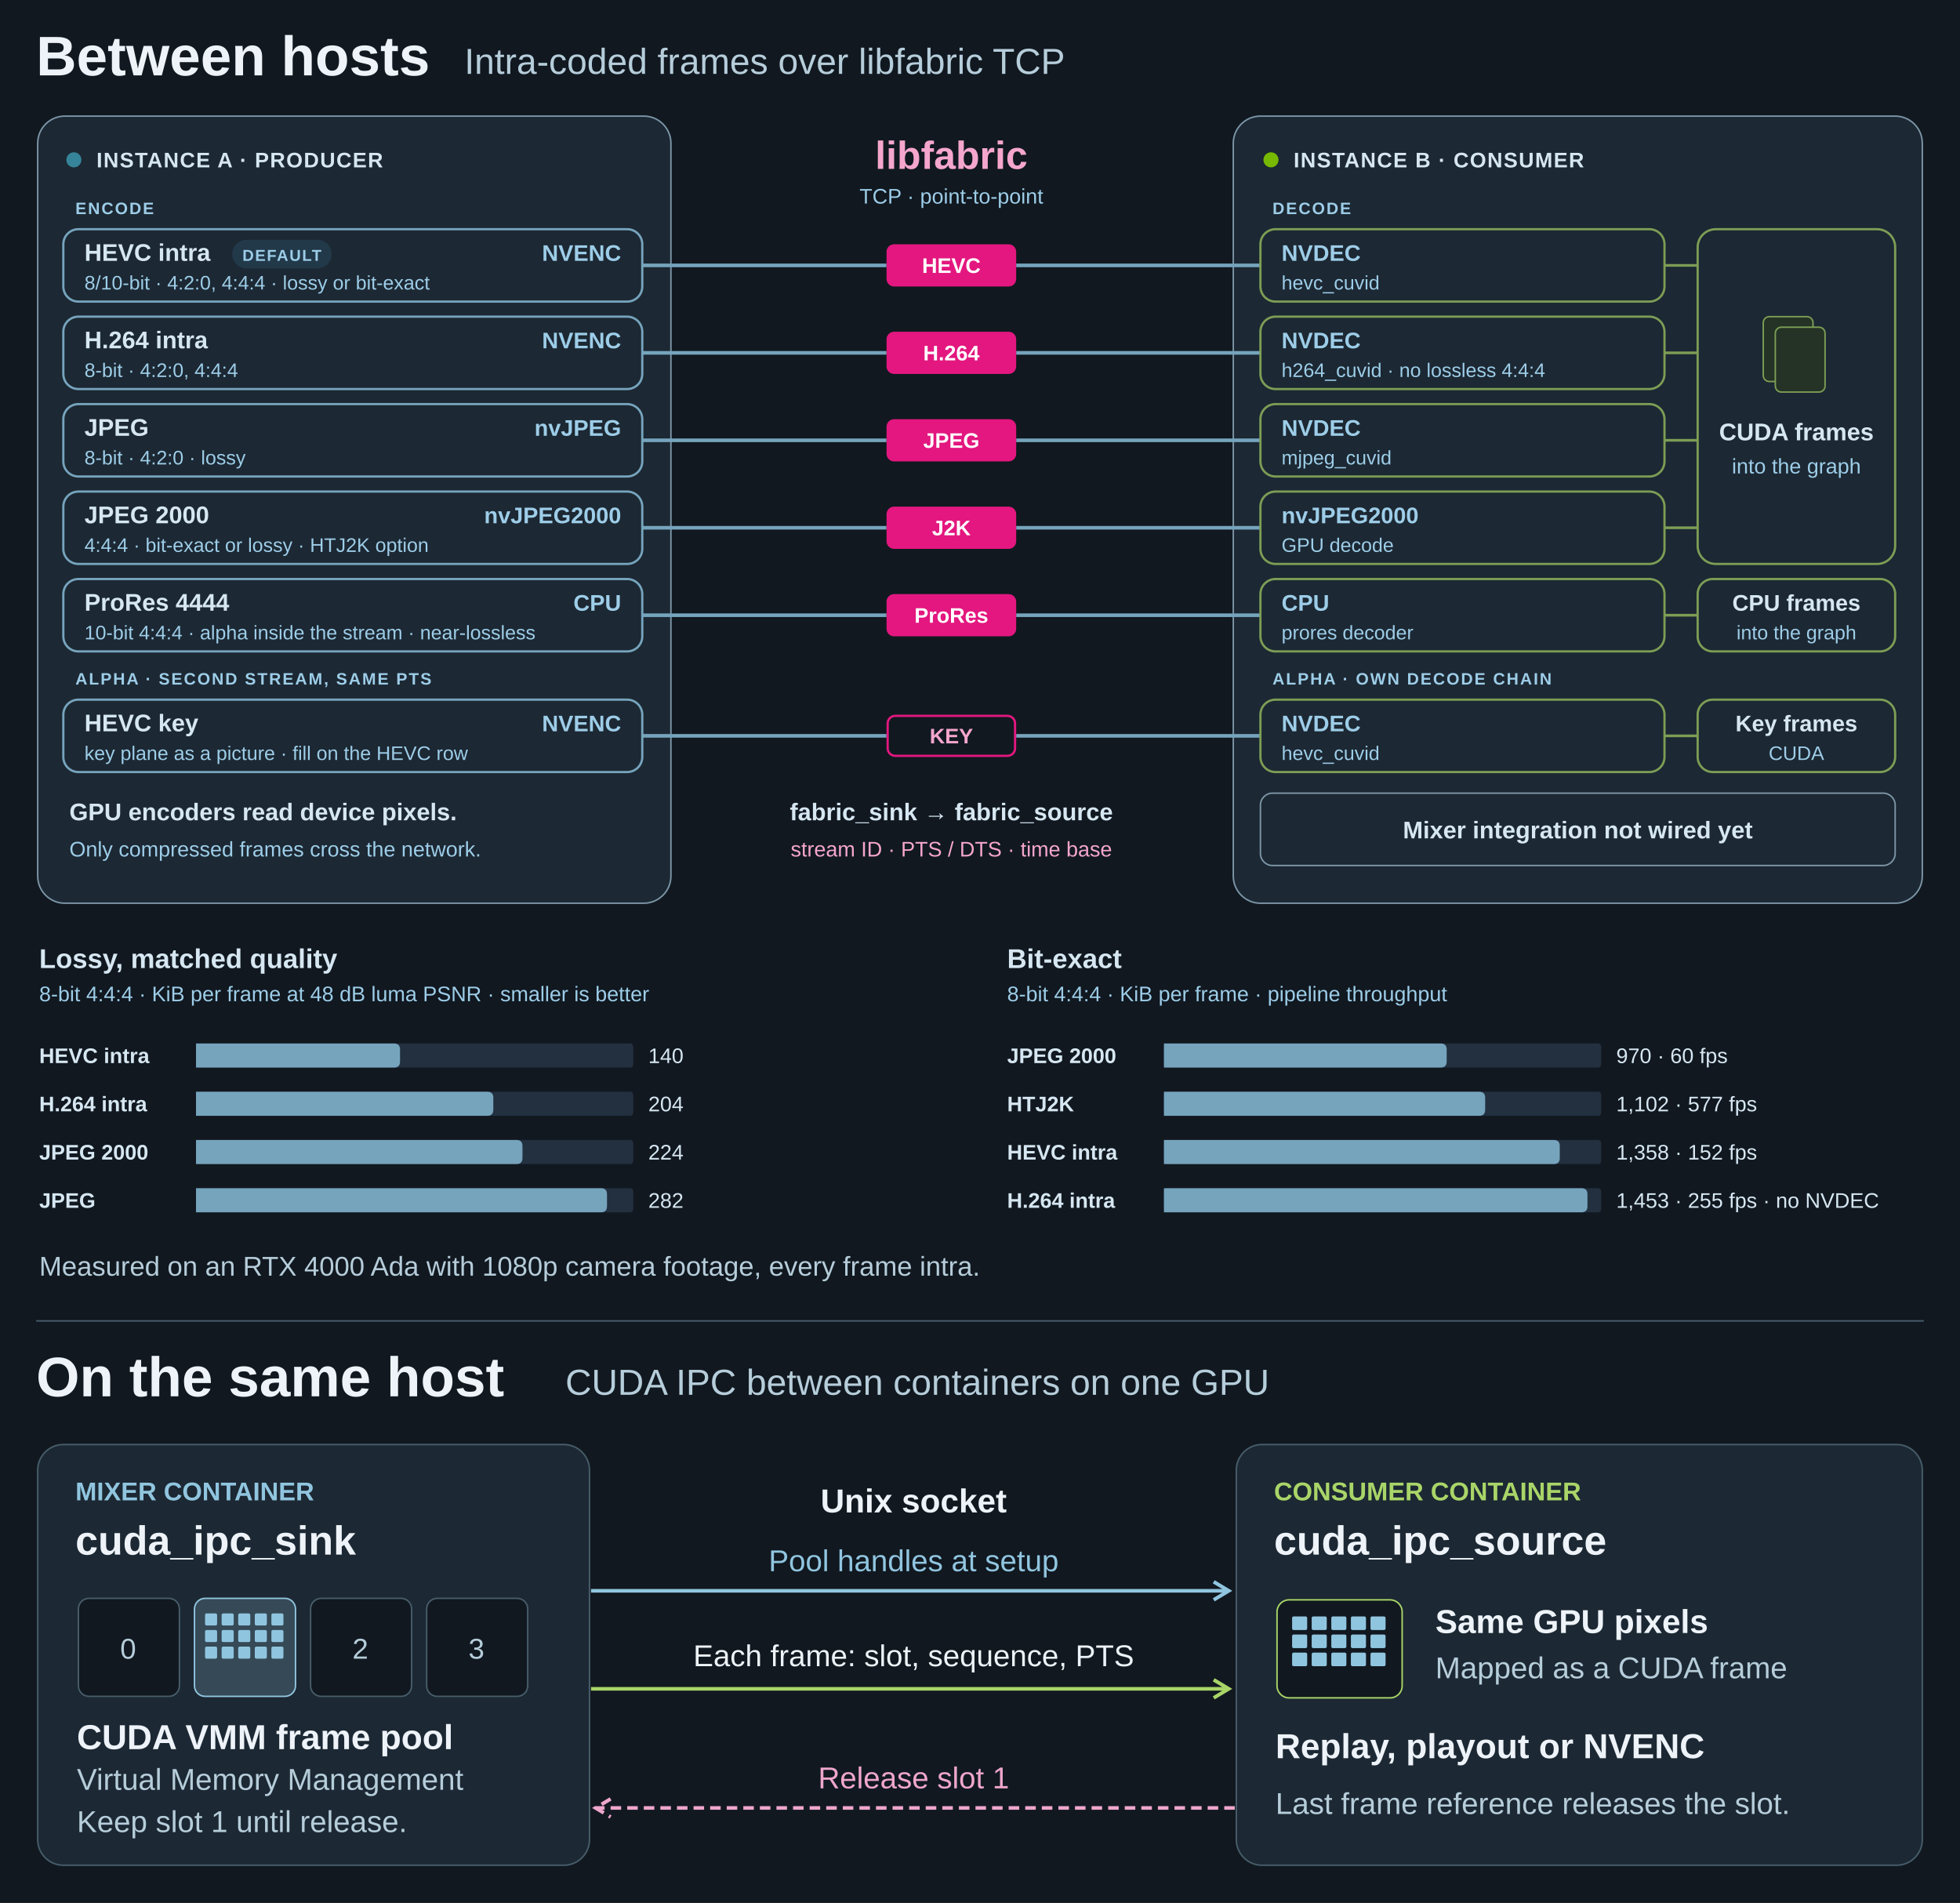
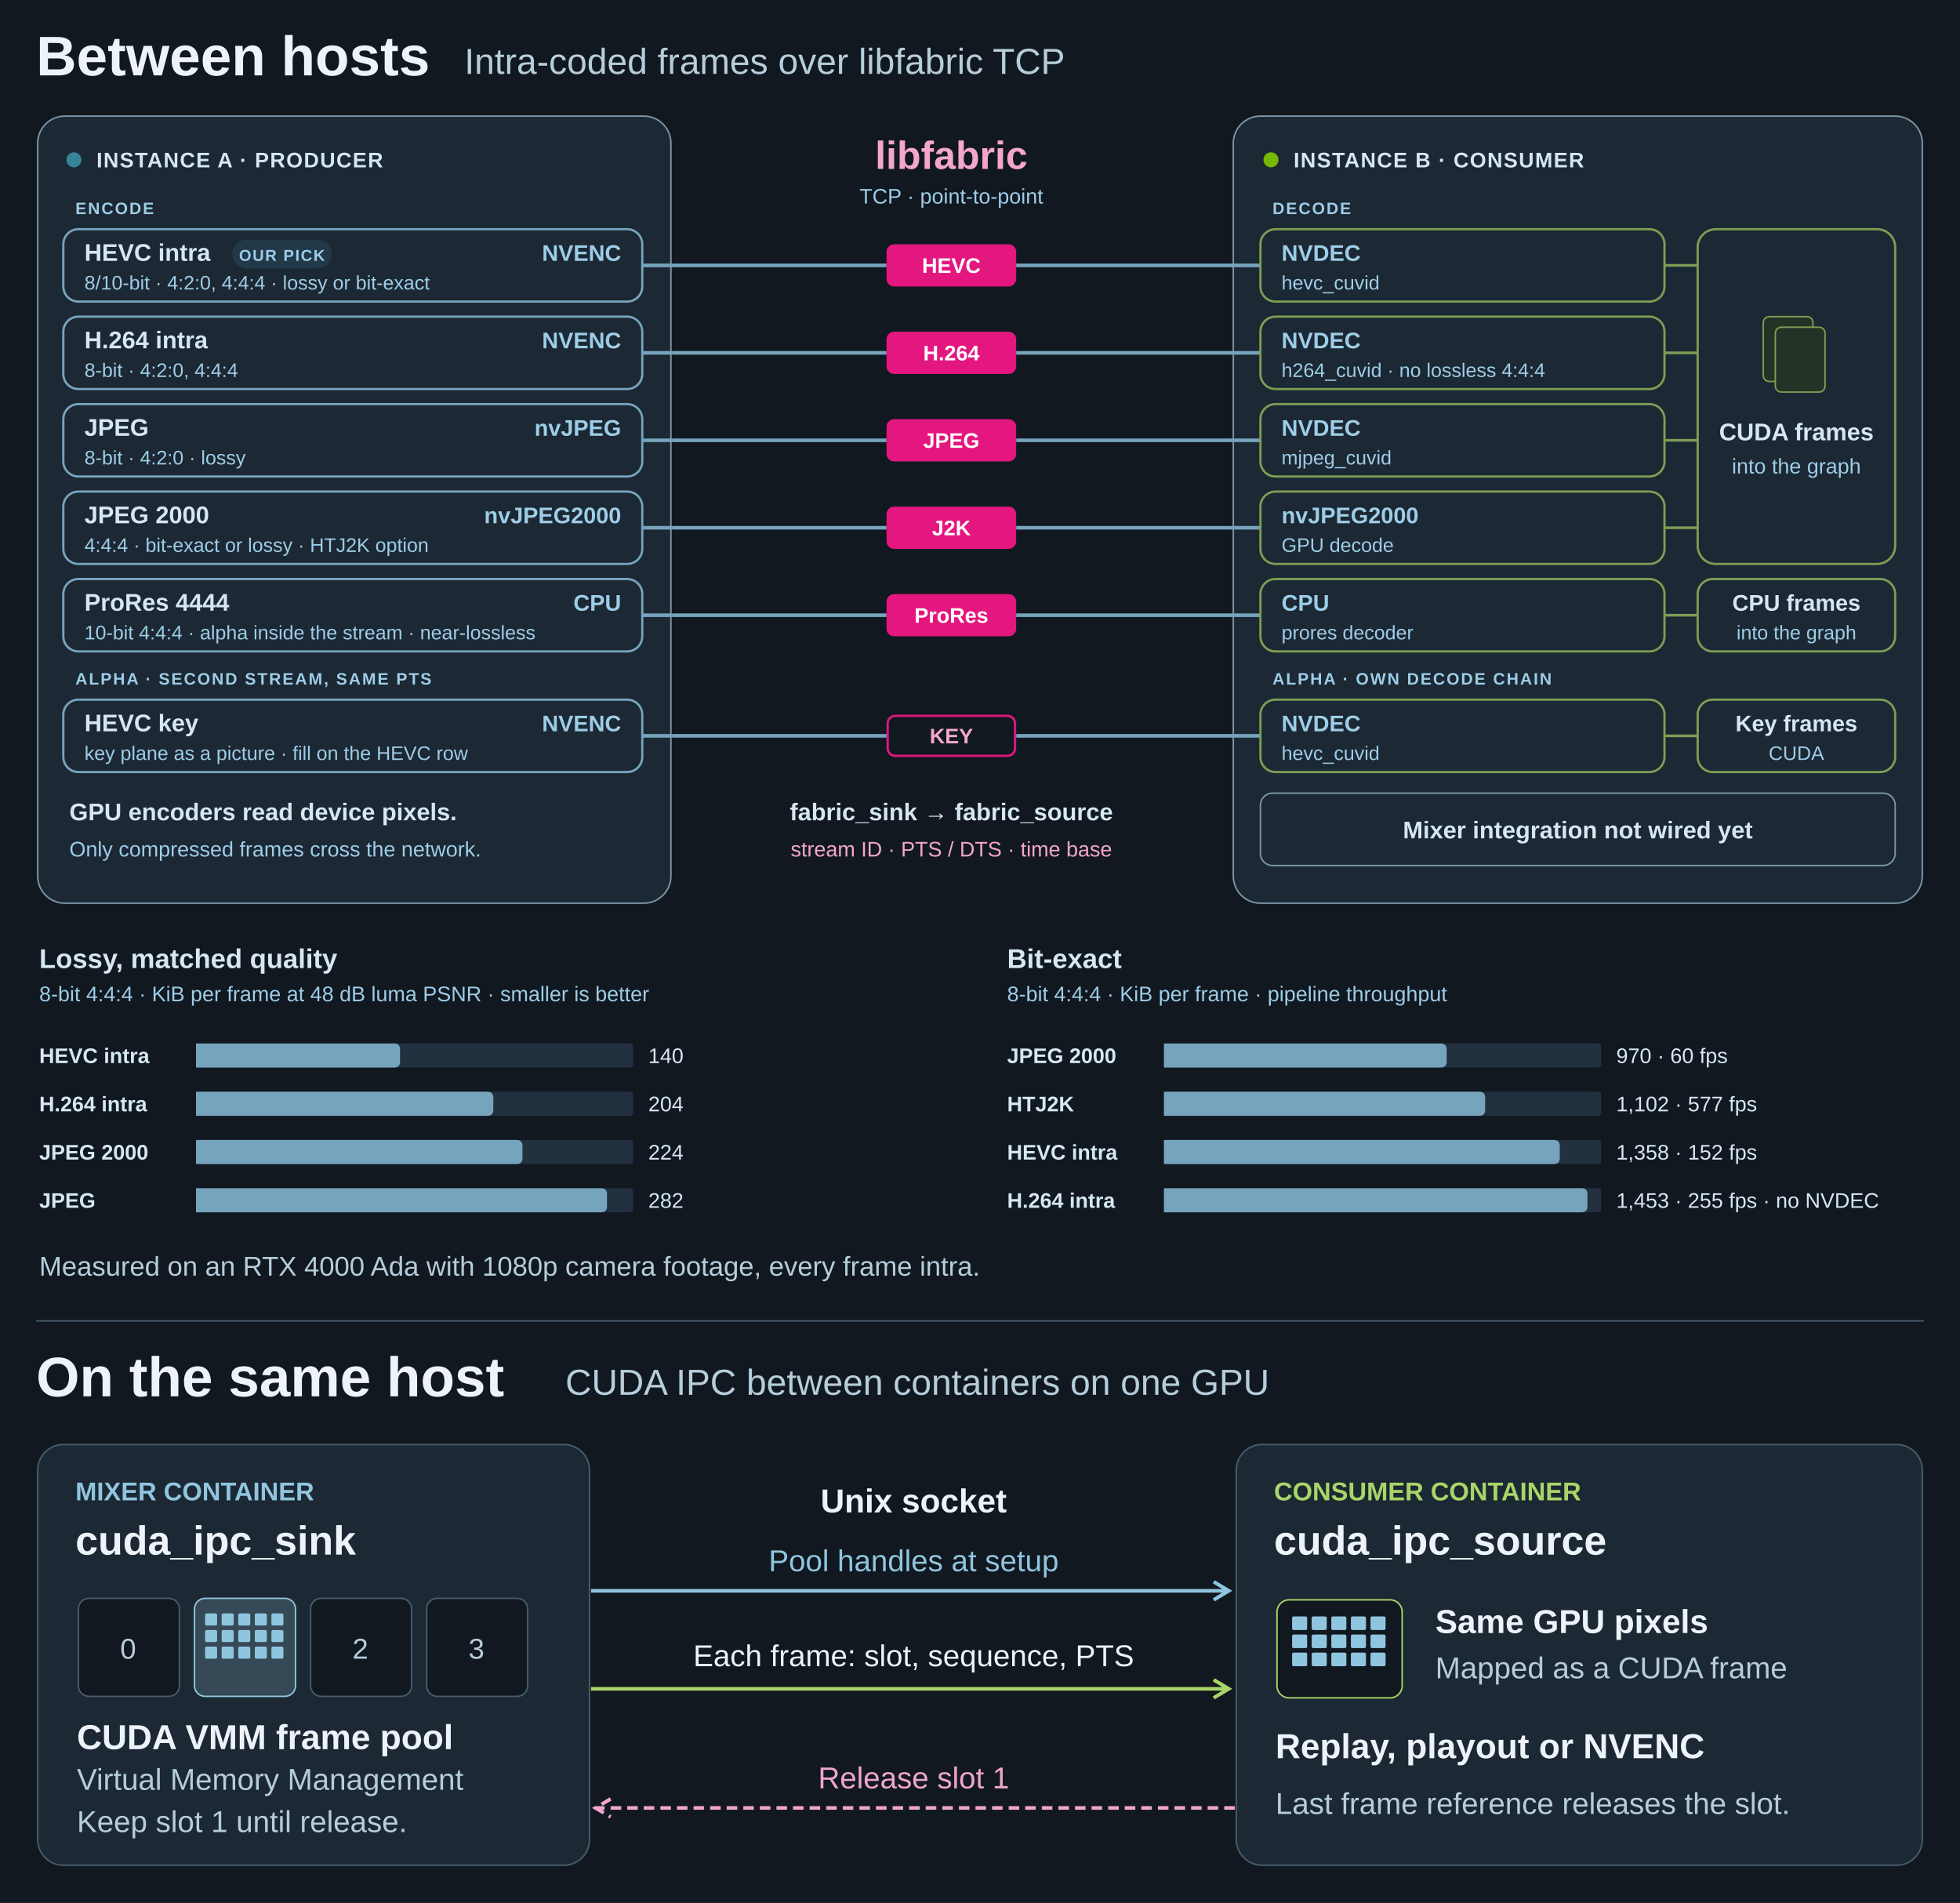
<svg xmlns="http://www.w3.org/2000/svg" width="1300" height="1262" viewBox="0 0 1300 1262">
  <rect width="1300" height="1262" fill="#111820" />
  <g font-family="Arial, Helvetica, sans-serif">
    <text x="24" y="50" fill="#edf3f8" font-size="37" font-weight="700" text-anchor="start">Between hosts</text>
    <text x="308" y="49" fill="#b6cdda" font-size="24" font-weight="400" text-anchor="start">Intra-coded frames over libfabric TCP</text>
    <g transform="translate(24,76)">
      <rect x="1" y="1" width="420" height="522" rx="18" fill="#1c2833" stroke="#7c96a7" />
      <rect x="794" y="1" width="457" height="522" rx="18" fill="#1c2833" stroke="#7c96a7" />
      <circle cx="25" cy="30" r="5" fill="#35849a" />
      <text x="40" y="35" fill="#d6e7f2" font-size="14" font-weight="700" text-anchor="start" letter-spacing="0.7">INSTANCE A · PRODUCER</text>
      <circle cx="819" cy="30" r="5" fill="#76b900" />
      <text x="834" y="35" fill="#d6e7f2" font-size="14" font-weight="700" text-anchor="start" letter-spacing="0.7">INSTANCE B · CONSUMER</text>
      <text x="607.0" y="36" fill="#f5a6cc" font-size="26" font-weight="700" text-anchor="middle">libfabric</text>
      <text x="607.0" y="59" fill="#9dcde8" font-size="14" font-weight="400" text-anchor="middle">TCP · point-to-point</text>
      <text x="26" y="66" fill="#9dcde8" font-size="11" font-weight="700" text-anchor="start" letter-spacing="1">ENCODE</text>
      <text x="820" y="66" fill="#9dcde8" font-size="11" font-weight="700" text-anchor="start" letter-spacing="1">DECODE</text>
      <rect x="18" y="76" width="384" height="48" rx="10" fill="#1c2833" stroke="#76a4bd" stroke-width="1.5" />
      <text x="32" y="97" fill="#d6e7f2" font-size="16" font-weight="700" text-anchor="start">HEVC intra</text>
      <rect x="130" y="83" width="66" height="19" rx="9.5" fill="#22394a" />
-       <text x="163" y="97" fill="#9dcde8" font-size="10.5" font-weight="700" text-anchor="middle" letter-spacing="0.8">DEFAULT</text>
+       <text x="163" y="97" fill="#9dcde8" font-size="10.5" font-weight="700" text-anchor="middle" letter-spacing="0.8">OUR PICK</text>
      <text x="388" y="97" fill="#9dcde8" font-size="15" font-weight="700" text-anchor="end">NVENC</text>
      <text x="32" y="116" fill="#9dcde8" font-size="13" font-weight="400" text-anchor="start">8/10-bit · 4:2:0, 4:4:4 · lossy or bit-exact</text>
      <path d="M402 100.0H564.0" fill="none" stroke="#76a4bd" stroke-width="2.4" />
      <path d="M650.0 100.0H812" fill="none" stroke="#76a4bd" stroke-width="2.4" />
      <rect x="564.0" y="86.0" width="86" height="28" rx="5" fill="#e3177f" />
      <text x="607.0" y="105.0" fill="#ffffff" font-size="14" font-weight="700" text-anchor="middle">HEVC</text>
      <rect x="812" y="76" width="268" height="48" rx="10" fill="#1c2833" stroke="#7d9d55" stroke-width="1.5" />
      <text x="826" y="97" fill="#9dcde8" font-size="15" font-weight="700" text-anchor="start">NVDEC</text>
      <text x="826" y="116" fill="#9dcde8" font-size="13" font-weight="400" text-anchor="start">hevc_cuvid</text>
      <path d="M1080 100.0H1102" fill="none" stroke="#7d9d55" stroke-width="1.8" />
      <rect x="18" y="134" width="384" height="48" rx="10" fill="#1c2833" stroke="#76a4bd" stroke-width="1.5" />
      <text x="32" y="155" fill="#d6e7f2" font-size="16" font-weight="700" text-anchor="start">H.264 intra</text>
      <text x="388" y="155" fill="#9dcde8" font-size="15" font-weight="700" text-anchor="end">NVENC</text>
      <text x="32" y="174" fill="#9dcde8" font-size="13" font-weight="400" text-anchor="start">8-bit · 4:2:0, 4:4:4</text>
      <path d="M402 158.0H564.0" fill="none" stroke="#76a4bd" stroke-width="2.4" />
      <path d="M650.0 158.0H812" fill="none" stroke="#76a4bd" stroke-width="2.4" />
      <rect x="564.0" y="144.0" width="86" height="28" rx="5" fill="#e3177f" />
      <text x="607.0" y="163.0" fill="#ffffff" font-size="14" font-weight="700" text-anchor="middle">H.264</text>
      <rect x="812" y="134" width="268" height="48" rx="10" fill="#1c2833" stroke="#7d9d55" stroke-width="1.5" />
      <text x="826" y="155" fill="#9dcde8" font-size="15" font-weight="700" text-anchor="start">NVDEC</text>
      <text x="826" y="174" fill="#9dcde8" font-size="13" font-weight="400" text-anchor="start">h264_cuvid · no lossless 4:4:4</text>
      <path d="M1080 158.0H1102" fill="none" stroke="#7d9d55" stroke-width="1.8" />
      <rect x="18" y="192" width="384" height="48" rx="10" fill="#1c2833" stroke="#76a4bd" stroke-width="1.5" />
      <text x="32" y="213" fill="#d6e7f2" font-size="16" font-weight="700" text-anchor="start">JPEG</text>
      <text x="388" y="213" fill="#9dcde8" font-size="15" font-weight="700" text-anchor="end">nvJPEG</text>
      <text x="32" y="232" fill="#9dcde8" font-size="13" font-weight="400" text-anchor="start">8-bit · 4:2:0 · lossy</text>
      <path d="M402 216.0H564.0" fill="none" stroke="#76a4bd" stroke-width="2.4" />
      <path d="M650.0 216.0H812" fill="none" stroke="#76a4bd" stroke-width="2.4" />
      <rect x="564.0" y="202.0" width="86" height="28" rx="5" fill="#e3177f" />
      <text x="607.0" y="221.0" fill="#ffffff" font-size="14" font-weight="700" text-anchor="middle">JPEG</text>
      <rect x="812" y="192" width="268" height="48" rx="10" fill="#1c2833" stroke="#7d9d55" stroke-width="1.5" />
      <text x="826" y="213" fill="#9dcde8" font-size="15" font-weight="700" text-anchor="start">NVDEC</text>
      <text x="826" y="232" fill="#9dcde8" font-size="13" font-weight="400" text-anchor="start">mjpeg_cuvid</text>
      <path d="M1080 216.0H1102" fill="none" stroke="#7d9d55" stroke-width="1.8" />
      <rect x="18" y="250" width="384" height="48" rx="10" fill="#1c2833" stroke="#76a4bd" stroke-width="1.5" />
      <text x="32" y="271" fill="#d6e7f2" font-size="16" font-weight="700" text-anchor="start">JPEG 2000</text>
      <text x="388" y="271" fill="#9dcde8" font-size="15" font-weight="700" text-anchor="end">nvJPEG2000</text>
      <text x="32" y="290" fill="#9dcde8" font-size="13" font-weight="400" text-anchor="start">4:4:4 · bit-exact or lossy · HTJ2K option</text>
      <path d="M402 274.0H564.0" fill="none" stroke="#76a4bd" stroke-width="2.4" />
      <path d="M650.0 274.0H812" fill="none" stroke="#76a4bd" stroke-width="2.4" />
      <rect x="564.0" y="260.0" width="86" height="28" rx="5" fill="#e3177f" />
      <text x="607.0" y="279.0" fill="#ffffff" font-size="14" font-weight="700" text-anchor="middle">J2K</text>
      <rect x="812" y="250" width="268" height="48" rx="10" fill="#1c2833" stroke="#7d9d55" stroke-width="1.5" />
      <text x="826" y="271" fill="#9dcde8" font-size="15" font-weight="700" text-anchor="start">nvJPEG2000</text>
      <text x="826" y="290" fill="#9dcde8" font-size="13" font-weight="400" text-anchor="start">GPU decode</text>
      <path d="M1080 274.0H1102" fill="none" stroke="#7d9d55" stroke-width="1.8" />
      <rect x="18" y="308" width="384" height="48" rx="10" fill="#1c2833" stroke="#76a4bd" stroke-width="1.5" />
      <text x="32" y="329" fill="#d6e7f2" font-size="16" font-weight="700" text-anchor="start">ProRes 4444</text>
      <text x="388" y="329" fill="#9dcde8" font-size="15" font-weight="700" text-anchor="end">CPU</text>
      <text x="32" y="348" fill="#9dcde8" font-size="13" font-weight="400" text-anchor="start">10-bit 4:4:4 · alpha inside the stream · near-lossless</text>
      <path d="M402 332.0H564.0" fill="none" stroke="#76a4bd" stroke-width="2.4" />
      <path d="M650.0 332.0H812" fill="none" stroke="#76a4bd" stroke-width="2.4" />
      <rect x="564.0" y="318.0" width="86" height="28" rx="5" fill="#e3177f" />
      <text x="607.0" y="337.0" fill="#ffffff" font-size="14" font-weight="700" text-anchor="middle">ProRes</text>
      <rect x="812" y="308" width="268" height="48" rx="10" fill="#1c2833" stroke="#7d9d55" stroke-width="1.5" />
      <text x="826" y="329" fill="#9dcde8" font-size="15" font-weight="700" text-anchor="start">CPU</text>
      <text x="826" y="348" fill="#9dcde8" font-size="13" font-weight="400" text-anchor="start">prores decoder</text>
      <path d="M1080 332.0H1102" fill="none" stroke="#7d9d55" stroke-width="1.8" />
      <rect x="1102" y="76" width="131" height="222" rx="12" fill="#1c2833" stroke="#7d9d55" stroke-width="1.5" />
      <rect x="1145.5" y="134" width="33" height="43" rx="4" fill="#243326" stroke="#7d9d55" />
      <rect x="1153.5" y="141" width="33" height="43" rx="4" fill="#243326" stroke="#7d9d55" />
      <text x="1167.5" y="216" fill="#d6e7f2" font-size="16" font-weight="700" text-anchor="middle">CUDA frames</text>
      <text x="1167.5" y="238" fill="#9dcde8" font-size="14" font-weight="400" text-anchor="middle">into the graph</text>
      <rect x="1102" y="308" width="131" height="48" rx="10" fill="#1c2833" stroke="#7d9d55" stroke-width="1.5" />
      <text x="1167.5" y="329" fill="#d6e7f2" font-size="15" font-weight="700" text-anchor="middle">CPU frames</text>
      <text x="1167.5" y="348" fill="#9dcde8" font-size="13" font-weight="400" text-anchor="middle">into the graph</text>
      <text x="26" y="378" fill="#9dcde8" font-size="11" font-weight="700" text-anchor="start" letter-spacing="1">ALPHA · SECOND STREAM, SAME PTS</text>
      <text x="820" y="378" fill="#9dcde8" font-size="11" font-weight="700" text-anchor="start" letter-spacing="1">ALPHA · OWN DECODE CHAIN</text>
      <rect x="18" y="388" width="384" height="48" rx="10" fill="#1c2833" stroke="#76a4bd" stroke-width="1.5" />
      <text x="32" y="409" fill="#d6e7f2" font-size="16" font-weight="700" text-anchor="start">HEVC key</text>
      <text x="388" y="409" fill="#9dcde8" font-size="15" font-weight="700" text-anchor="end">NVENC</text>
      <text x="32" y="428" fill="#9dcde8" font-size="13" font-weight="400" text-anchor="start">key plane as a picture · fill on the HEVC row</text>
      <path d="M402 412.0H564.0" fill="none" stroke="#76a4bd" stroke-width="2.4" />
      <path d="M650.0 412.0H812" fill="none" stroke="#76a4bd" stroke-width="2.4" />
      <rect x="564.75" y="398.75" width="84.5" height="26.5" rx="5" fill="#111820" stroke="#e3177f" stroke-width="1.5" />
      <text x="607.0" y="417.0" fill="#f5a6cc" font-size="14" font-weight="700" text-anchor="middle">KEY</text>
      <rect x="812" y="388" width="268" height="48" rx="10" fill="#1c2833" stroke="#7d9d55" stroke-width="1.5" />
      <text x="826" y="409" fill="#9dcde8" font-size="15" font-weight="700" text-anchor="start">NVDEC</text>
      <text x="826" y="428" fill="#9dcde8" font-size="13" font-weight="400" text-anchor="start">hevc_cuvid</text>
      <path d="M1080 412.0H1102" fill="none" stroke="#7d9d55" stroke-width="1.8" />
      <rect x="1102" y="388" width="131" height="48" rx="10" fill="#1c2833" stroke="#7d9d55" stroke-width="1.5" />
      <text x="1167.5" y="409" fill="#d6e7f2" font-size="15" font-weight="700" text-anchor="middle">Key frames</text>
      <text x="1167.5" y="428" fill="#9dcde8" font-size="13" font-weight="400" text-anchor="middle">CUDA</text>
      <text x="22" y="468" fill="#d6e7f2" font-size="16" font-weight="700" text-anchor="start">GPU encoders read device pixels.</text>
      <text x="22" y="492" fill="#9dcde8" font-size="14" font-weight="400" text-anchor="start">Only compressed frames cross the network.</text>
      <text x="607.0" y="468" fill="#d6e7f2" font-size="16" font-weight="700" text-anchor="middle">fabric_sink → fabric_source</text>
      <text x="607.0" y="492" fill="#f5a6cc" font-size="14" font-weight="400" text-anchor="middle">stream ID · PTS / DTS · time base</text>
      <rect x="812" y="450" width="421" height="48" rx="8" fill="#1c2833" stroke="#7c96a7" />
      <text x="1022.5" y="480" fill="#d6e7f2" font-size="16" font-weight="700" text-anchor="middle">Mixer integration not wired yet</text>
    </g>
    <text x="26" y="642" fill="#d6e7f2" font-size="18" font-weight="700" text-anchor="start">Lossy, matched quality</text>
    <text x="26" y="664" fill="#9dcde8" font-size="14" font-weight="400" text-anchor="start">8-bit 4:4:4 · KiB per frame at 48 dB luma PSNR · smaller is better</text>
    <text x="26" y="705" fill="#d6e7f2" font-size="14" font-weight="700" text-anchor="start">HEVC intra</text>
    <rect x="130" y="692" width="290" height="16" fill="#223040" rx="2" />
    <path d="M130 692H261.333Q265.333 692 265.333 696V704Q265.333 708 261.333 708H130Z" fill="#76a4bd" />
    <text x="430" y="705" fill="#d6e7f2" font-size="14" font-weight="400" text-anchor="start">140</text>
    <text x="26" y="737" fill="#d6e7f2" font-size="14" font-weight="700" text-anchor="start">H.264 intra</text>
    <rect x="130" y="724" width="290" height="16" fill="#223040" rx="2" />
    <path d="M130 724H323.2Q327.2 724 327.2 728V736Q327.2 740 323.2 740H130Z" fill="#76a4bd" />
    <text x="430" y="737" fill="#d6e7f2" font-size="14" font-weight="400" text-anchor="start">204</text>
    <text x="26" y="769" fill="#d6e7f2" font-size="14" font-weight="700" text-anchor="start">JPEG 2000</text>
    <rect x="130" y="756" width="290" height="16" fill="#223040" rx="2" />
    <path d="M130 756H342.533Q346.533 756 346.533 760V768Q346.533 772 342.533 772H130Z" fill="#76a4bd" />
    <text x="430" y="769" fill="#d6e7f2" font-size="14" font-weight="400" text-anchor="start">224</text>
    <text x="26" y="801" fill="#d6e7f2" font-size="14" font-weight="700" text-anchor="start">JPEG</text>
    <rect x="130" y="788" width="290" height="16" fill="#223040" rx="2" />
    <path d="M130 788H398.6Q402.6 788 402.6 792V800Q402.6 804 398.6 804H130Z" fill="#76a4bd" />
    <text x="430" y="801" fill="#d6e7f2" font-size="14" font-weight="400" text-anchor="start">282</text>
    <text x="668" y="642" fill="#d6e7f2" font-size="18" font-weight="700" text-anchor="start">Bit-exact</text>
    <text x="668" y="664" fill="#9dcde8" font-size="14" font-weight="400" text-anchor="start">8-bit 4:4:4 · KiB per frame · pipeline throughput</text>
    <text x="668" y="705" fill="#d6e7f2" font-size="14" font-weight="700" text-anchor="start">JPEG 2000</text>
    <rect x="772" y="692" width="290" height="16" fill="#223040" rx="2" />
    <path d="M772 692H955.533Q959.533 692 959.533 696V704Q959.533 708 955.533 708H772Z" fill="#76a4bd" />
    <text x="1072" y="705" fill="#d6e7f2" font-size="14" font-weight="400" text-anchor="start">970  ·  60 fps</text>
    <text x="668" y="737" fill="#d6e7f2" font-size="14" font-weight="700" text-anchor="start">HTJ2K</text>
    <rect x="772" y="724" width="290" height="16" fill="#223040" rx="2" />
    <path d="M772 724H981.053Q985.053 724 985.053 728V736Q985.053 740 981.053 740H772Z" fill="#76a4bd" />
    <text x="1072" y="737" fill="#d6e7f2" font-size="14" font-weight="400" text-anchor="start">1,102  ·  577 fps</text>
    <text x="668" y="769" fill="#d6e7f2" font-size="14" font-weight="700" text-anchor="start">HEVC intra</text>
    <rect x="772" y="756" width="290" height="16" fill="#223040" rx="2" />
    <path d="M772 756H1030.547Q1034.547 756 1034.547 760V768Q1034.547 772 1030.547 772H772Z" fill="#76a4bd" />
    <text x="1072" y="769" fill="#d6e7f2" font-size="14" font-weight="400" text-anchor="start">1,358  ·  152 fps</text>
    <text x="668" y="801" fill="#d6e7f2" font-size="14" font-weight="700" text-anchor="start">H.264 intra</text>
    <rect x="772" y="788" width="290" height="16" fill="#223040" rx="2" />
    <path d="M772 788H1048.913Q1052.913 788 1052.913 792V800Q1052.913 804 1048.913 804H772Z" fill="#76a4bd" />
    <text x="1072" y="801" fill="#d6e7f2" font-size="14" font-weight="400" text-anchor="start">1,453  ·  255 fps · no NVDEC</text>
    <text x="26" y="846" fill="#b6cdda" font-size="18" font-weight="400" text-anchor="start">Measured on an RTX 4000 Ada with 1080p camera footage, every frame intra.</text>
    <g transform="translate(0,409)">
      <path d="M24 467H1276" stroke="#475d6a" />
      <text x="24" y="517" fill="#edf3f8" font-size="37" font-weight="700">On the same host</text>
      <text x="375" y="516" fill="#b6cdda" font-size="24" font-weight="400">CUDA IPC between containers on one GPU</text>
      <rect x="25" y="549" width="366" height="279" rx="17" fill="#1c2833" stroke="#475d6a" />
      <rect x="820" y="549" width="455" height="279" rx="17" fill="#1c2833" stroke="#475d6a" />
      <text x="50" y="586" fill="#90c5df" font-size="17" font-weight="700">MIXER CONTAINER</text>
      <text x="845" y="586" fill="#a9d568" font-size="17" font-weight="700">CONSUMER CONTAINER</text>
      <text x="50" y="622" fill="#edf3f8" font-size="27" font-weight="700">cuda_ipc_sink</text>
      <text x="845" y="622" fill="#edf3f8" font-size="27" font-weight="700">cuda_ipc_source</text>
      <rect x="52" y="651" width="67" height="65" rx="7" fill="#111820" stroke="#475d6a" />
      <g transform="translate(85 691)" text-anchor="middle">
        <text x="0" y="0" fill="#b6cdda" font-size="19" font-weight="400">0</text>
      </g>
      <rect x="129" y="651" width="67" height="65" rx="7" fill="#354a56" stroke="#90c5df" />
      <rect x="136" y="661" width="8" height="8" rx="1" fill="#90c5df" stroke="none" />
      <rect x="147" y="661" width="8" height="8" rx="1" fill="#90c5df" stroke="none" />
      <rect x="158" y="661" width="8" height="8" rx="1" fill="#90c5df" stroke="none" />
      <rect x="169" y="661" width="8" height="8" rx="1" fill="#90c5df" stroke="none" />
      <rect x="180" y="661" width="8" height="8" rx="1" fill="#90c5df" stroke="none" />
      <rect x="136" y="672" width="8" height="8" rx="1" fill="#90c5df" stroke="none" />
      <rect x="147" y="672" width="8" height="8" rx="1" fill="#90c5df" stroke="none" />
      <rect x="158" y="672" width="8" height="8" rx="1" fill="#90c5df" stroke="none" />
      <rect x="169" y="672" width="8" height="8" rx="1" fill="#90c5df" stroke="none" />
      <rect x="180" y="672" width="8" height="8" rx="1" fill="#90c5df" stroke="none" />
      <rect x="136" y="683" width="8" height="8" rx="1" fill="#90c5df" stroke="none" />
      <rect x="147" y="683" width="8" height="8" rx="1" fill="#90c5df" stroke="none" />
      <rect x="158" y="683" width="8" height="8" rx="1" fill="#90c5df" stroke="none" />
      <rect x="169" y="683" width="8" height="8" rx="1" fill="#90c5df" stroke="none" />
      <rect x="180" y="683" width="8" height="8" rx="1" fill="#90c5df" stroke="none" />
      <rect x="206" y="651" width="67" height="65" rx="7" fill="#111820" stroke="#475d6a" />
      <g transform="translate(239 691)" text-anchor="middle">
        <text x="0" y="0" fill="#b6cdda" font-size="19" font-weight="400">2</text>
      </g>
      <rect x="283" y="651" width="67" height="65" rx="7" fill="#111820" stroke="#475d6a" />
      <g transform="translate(316 691)" text-anchor="middle">
        <text x="0" y="0" fill="#b6cdda" font-size="19" font-weight="400">3</text>
      </g>
      <text x="51" y="751" fill="#edf3f8" font-size="23" font-weight="700">CUDA VMM frame pool</text>
      <text x="51" y="778" fill="#b6cdda" font-size="20" font-weight="400">Virtual Memory Management</text>
      <text x="51" y="806" fill="#b6cdda" font-size="20" font-weight="400">Keep slot 1 until release.</text>
      <g transform="translate(606 594)" text-anchor="middle">
        <text x="0" y="0" fill="#edf3f8" font-size="22" font-weight="700">Unix socket</text>
      </g>
      <g transform="translate(606 633)" text-anchor="middle">
        <text x="0" y="0" fill="#90c5df" font-size="20" font-weight="400">Pool handles at setup</text>
      </g>
      <path d="M392 646H815m-10 -6 10 6 -10 6" fill="none" stroke="#90c5df" stroke-width="2.4" stroke-dasharray="" />
      <g transform="translate(606 696)" text-anchor="middle">
        <text x="0" y="0" fill="#edf3f8" font-size="20" font-weight="400">Each frame: slot, sequence, PTS</text>
      </g>
      <path d="M392 711H815m-10 -6 10 6 -10 6" fill="none" stroke="#a9d568" stroke-width="2.4" stroke-dasharray="" />
      <g transform="translate(606 777)" text-anchor="middle">
        <text x="0" y="0" fill="#efa6cc" font-size="20" font-weight="400">Release slot 1</text>
      </g>
      <path d="M819 790H395m10 -6 -10 6 10 6" fill="none" stroke="#efa6cc" stroke-width="2.4" stroke-dasharray="7 4" />
      <rect x="847" y="652" width="83" height="65" rx="8" fill="#111820" stroke="#a9d568" />
      <rect x="857" y="663" width="10" height="9" rx="1" fill="#90c5df" stroke="none" />
      <rect x="870" y="663" width="10" height="9" rx="1" fill="#90c5df" stroke="none" />
      <rect x="883" y="663" width="10" height="9" rx="1" fill="#90c5df" stroke="none" />
      <rect x="896" y="663" width="10" height="9" rx="1" fill="#90c5df" stroke="none" />
      <rect x="909" y="663" width="10" height="9" rx="1" fill="#90c5df" stroke="none" />
      <rect x="857" y="675" width="10" height="9" rx="1" fill="#90c5df" stroke="none" />
      <rect x="870" y="675" width="10" height="9" rx="1" fill="#90c5df" stroke="none" />
      <rect x="883" y="675" width="10" height="9" rx="1" fill="#90c5df" stroke="none" />
      <rect x="896" y="675" width="10" height="9" rx="1" fill="#90c5df" stroke="none" />
      <rect x="909" y="675" width="10" height="9" rx="1" fill="#90c5df" stroke="none" />
      <rect x="857" y="687" width="10" height="9" rx="1" fill="#90c5df" stroke="none" />
      <rect x="870" y="687" width="10" height="9" rx="1" fill="#90c5df" stroke="none" />
      <rect x="883" y="687" width="10" height="9" rx="1" fill="#90c5df" stroke="none" />
      <rect x="896" y="687" width="10" height="9" rx="1" fill="#90c5df" stroke="none" />
      <rect x="909" y="687" width="10" height="9" rx="1" fill="#90c5df" stroke="none" />
      <text x="952" y="674" fill="#edf3f8" font-size="22" font-weight="700">Same GPU pixels</text>
      <text x="952" y="704" fill="#b6cdda" font-size="20" font-weight="400">Mapped as a CUDA frame</text>
      <text x="846" y="757" fill="#edf3f8" font-size="23" font-weight="700">Replay, playout or NVENC</text>
      <text x="846" y="794" fill="#b6cdda" font-size="20" font-weight="400">Last frame reference releases the slot.</text>
    </g>
  </g>
</svg>
